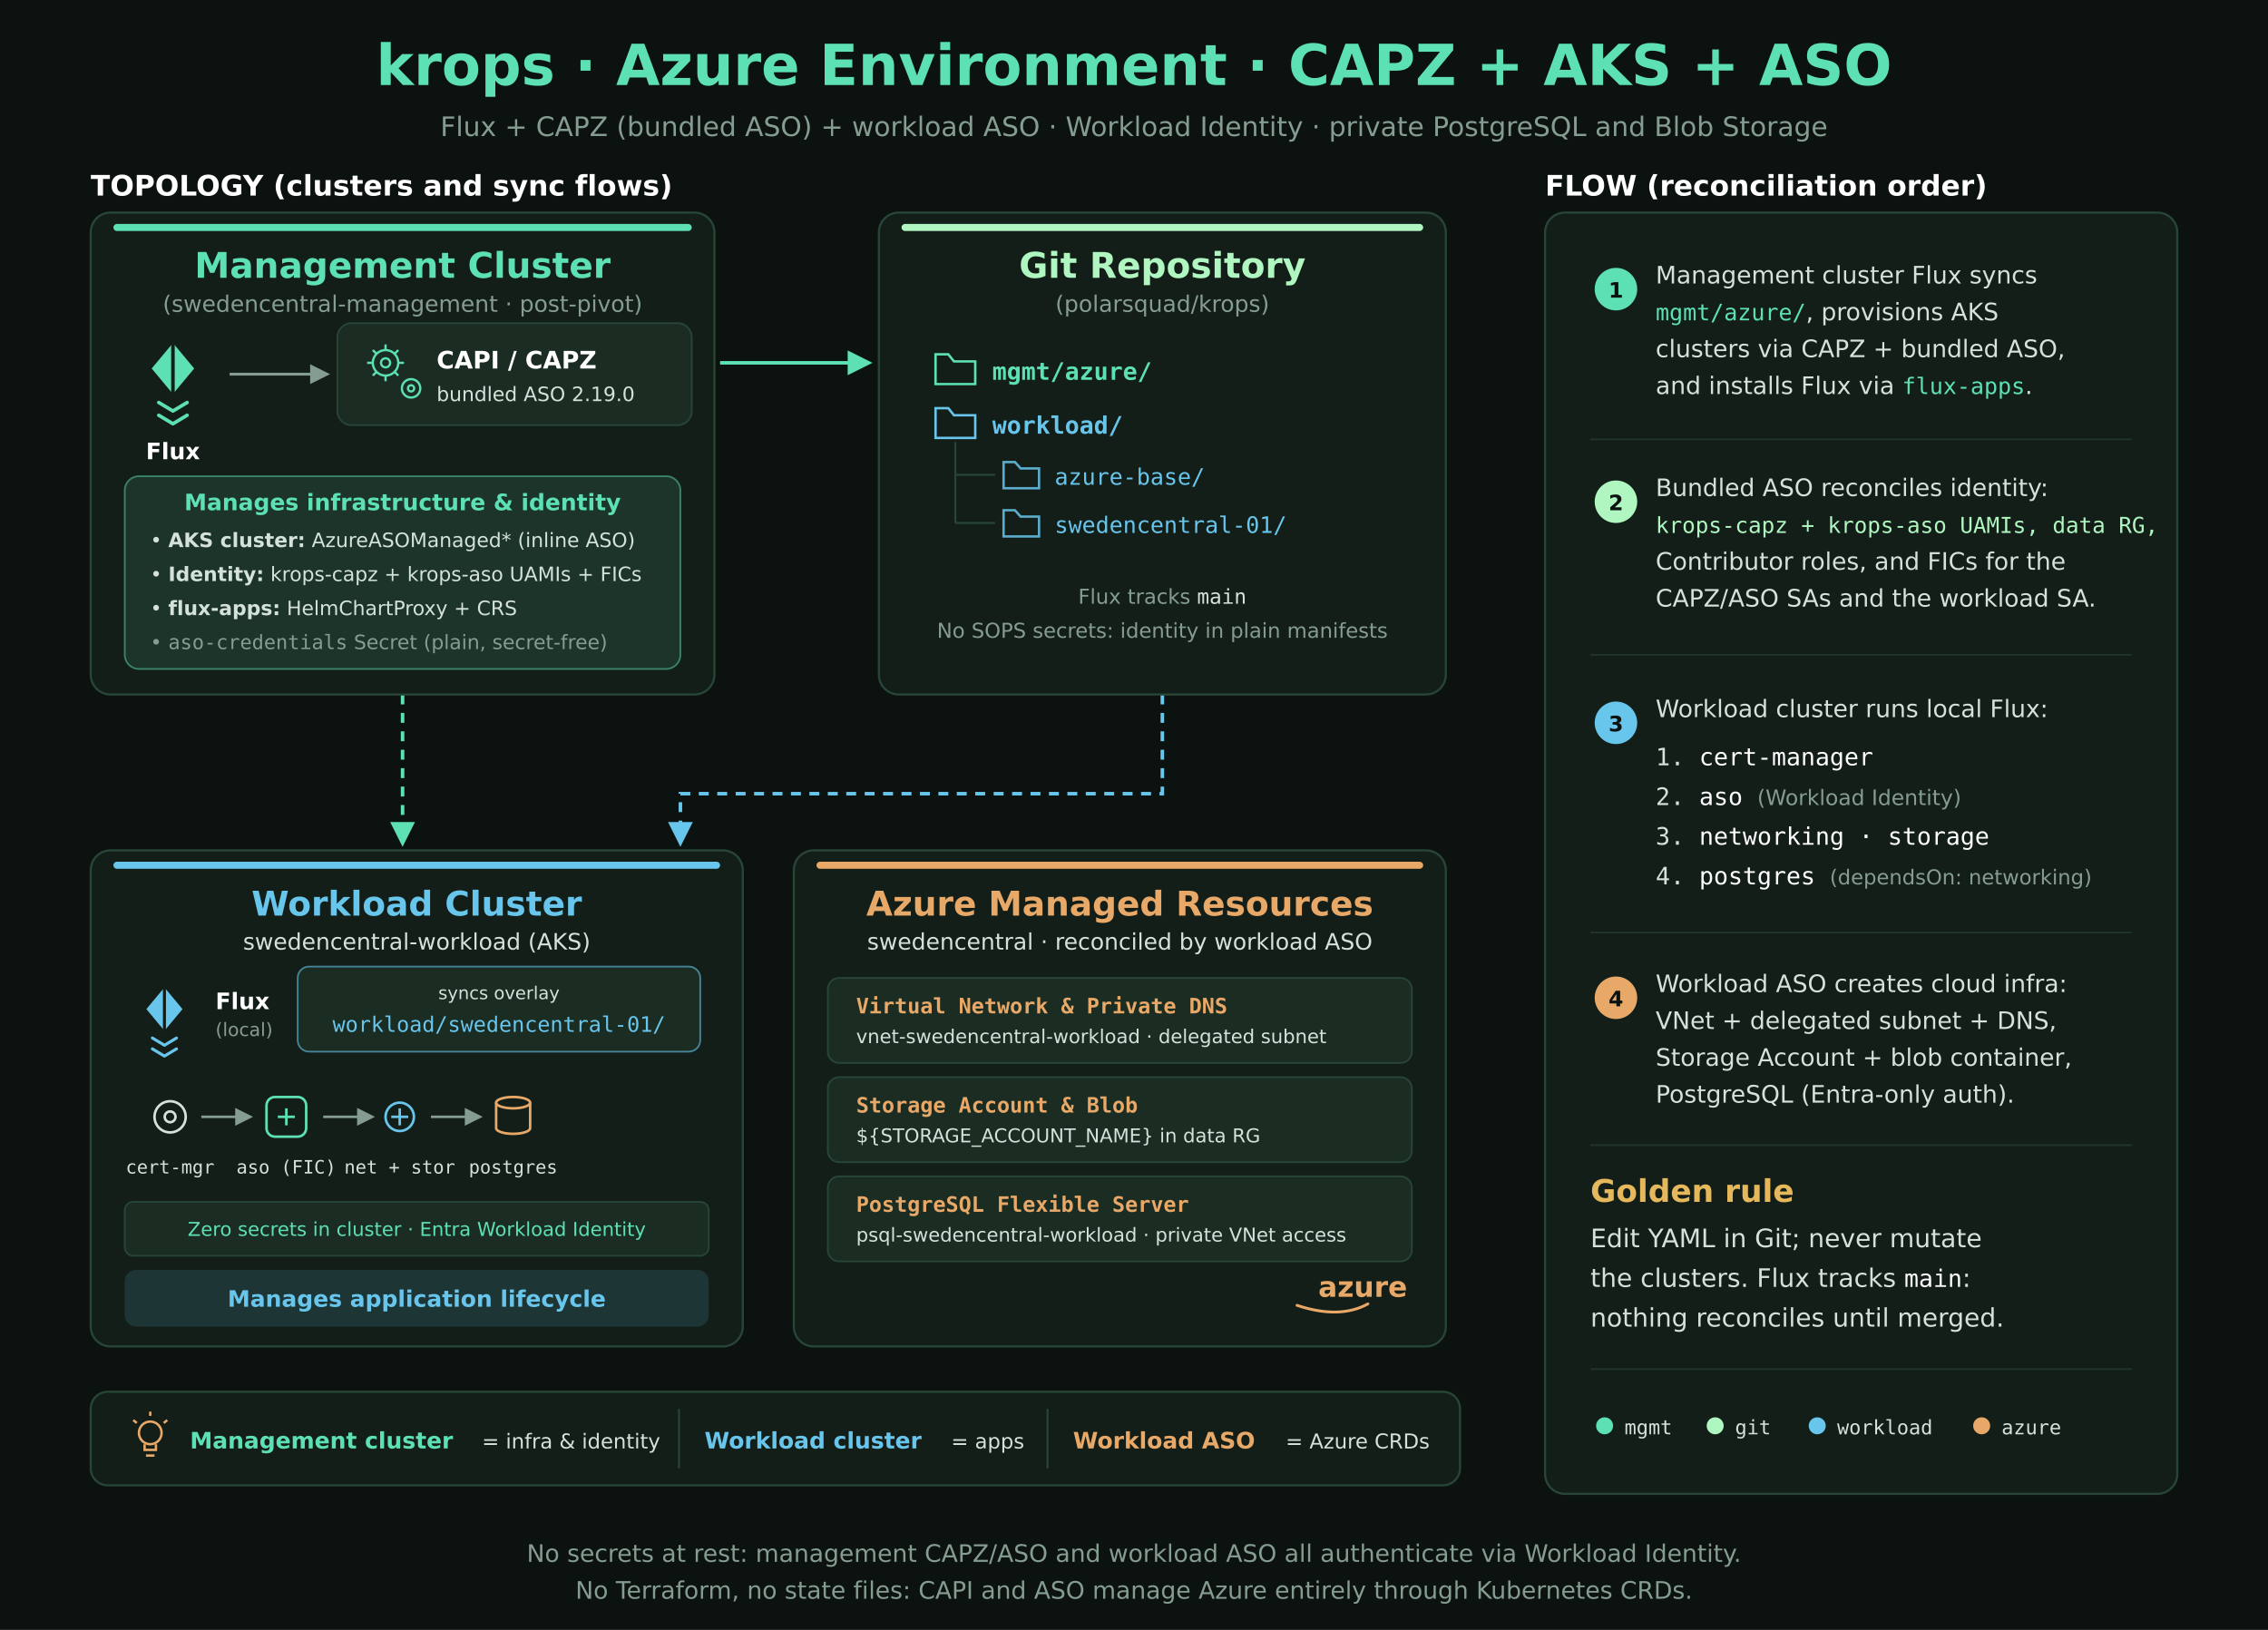
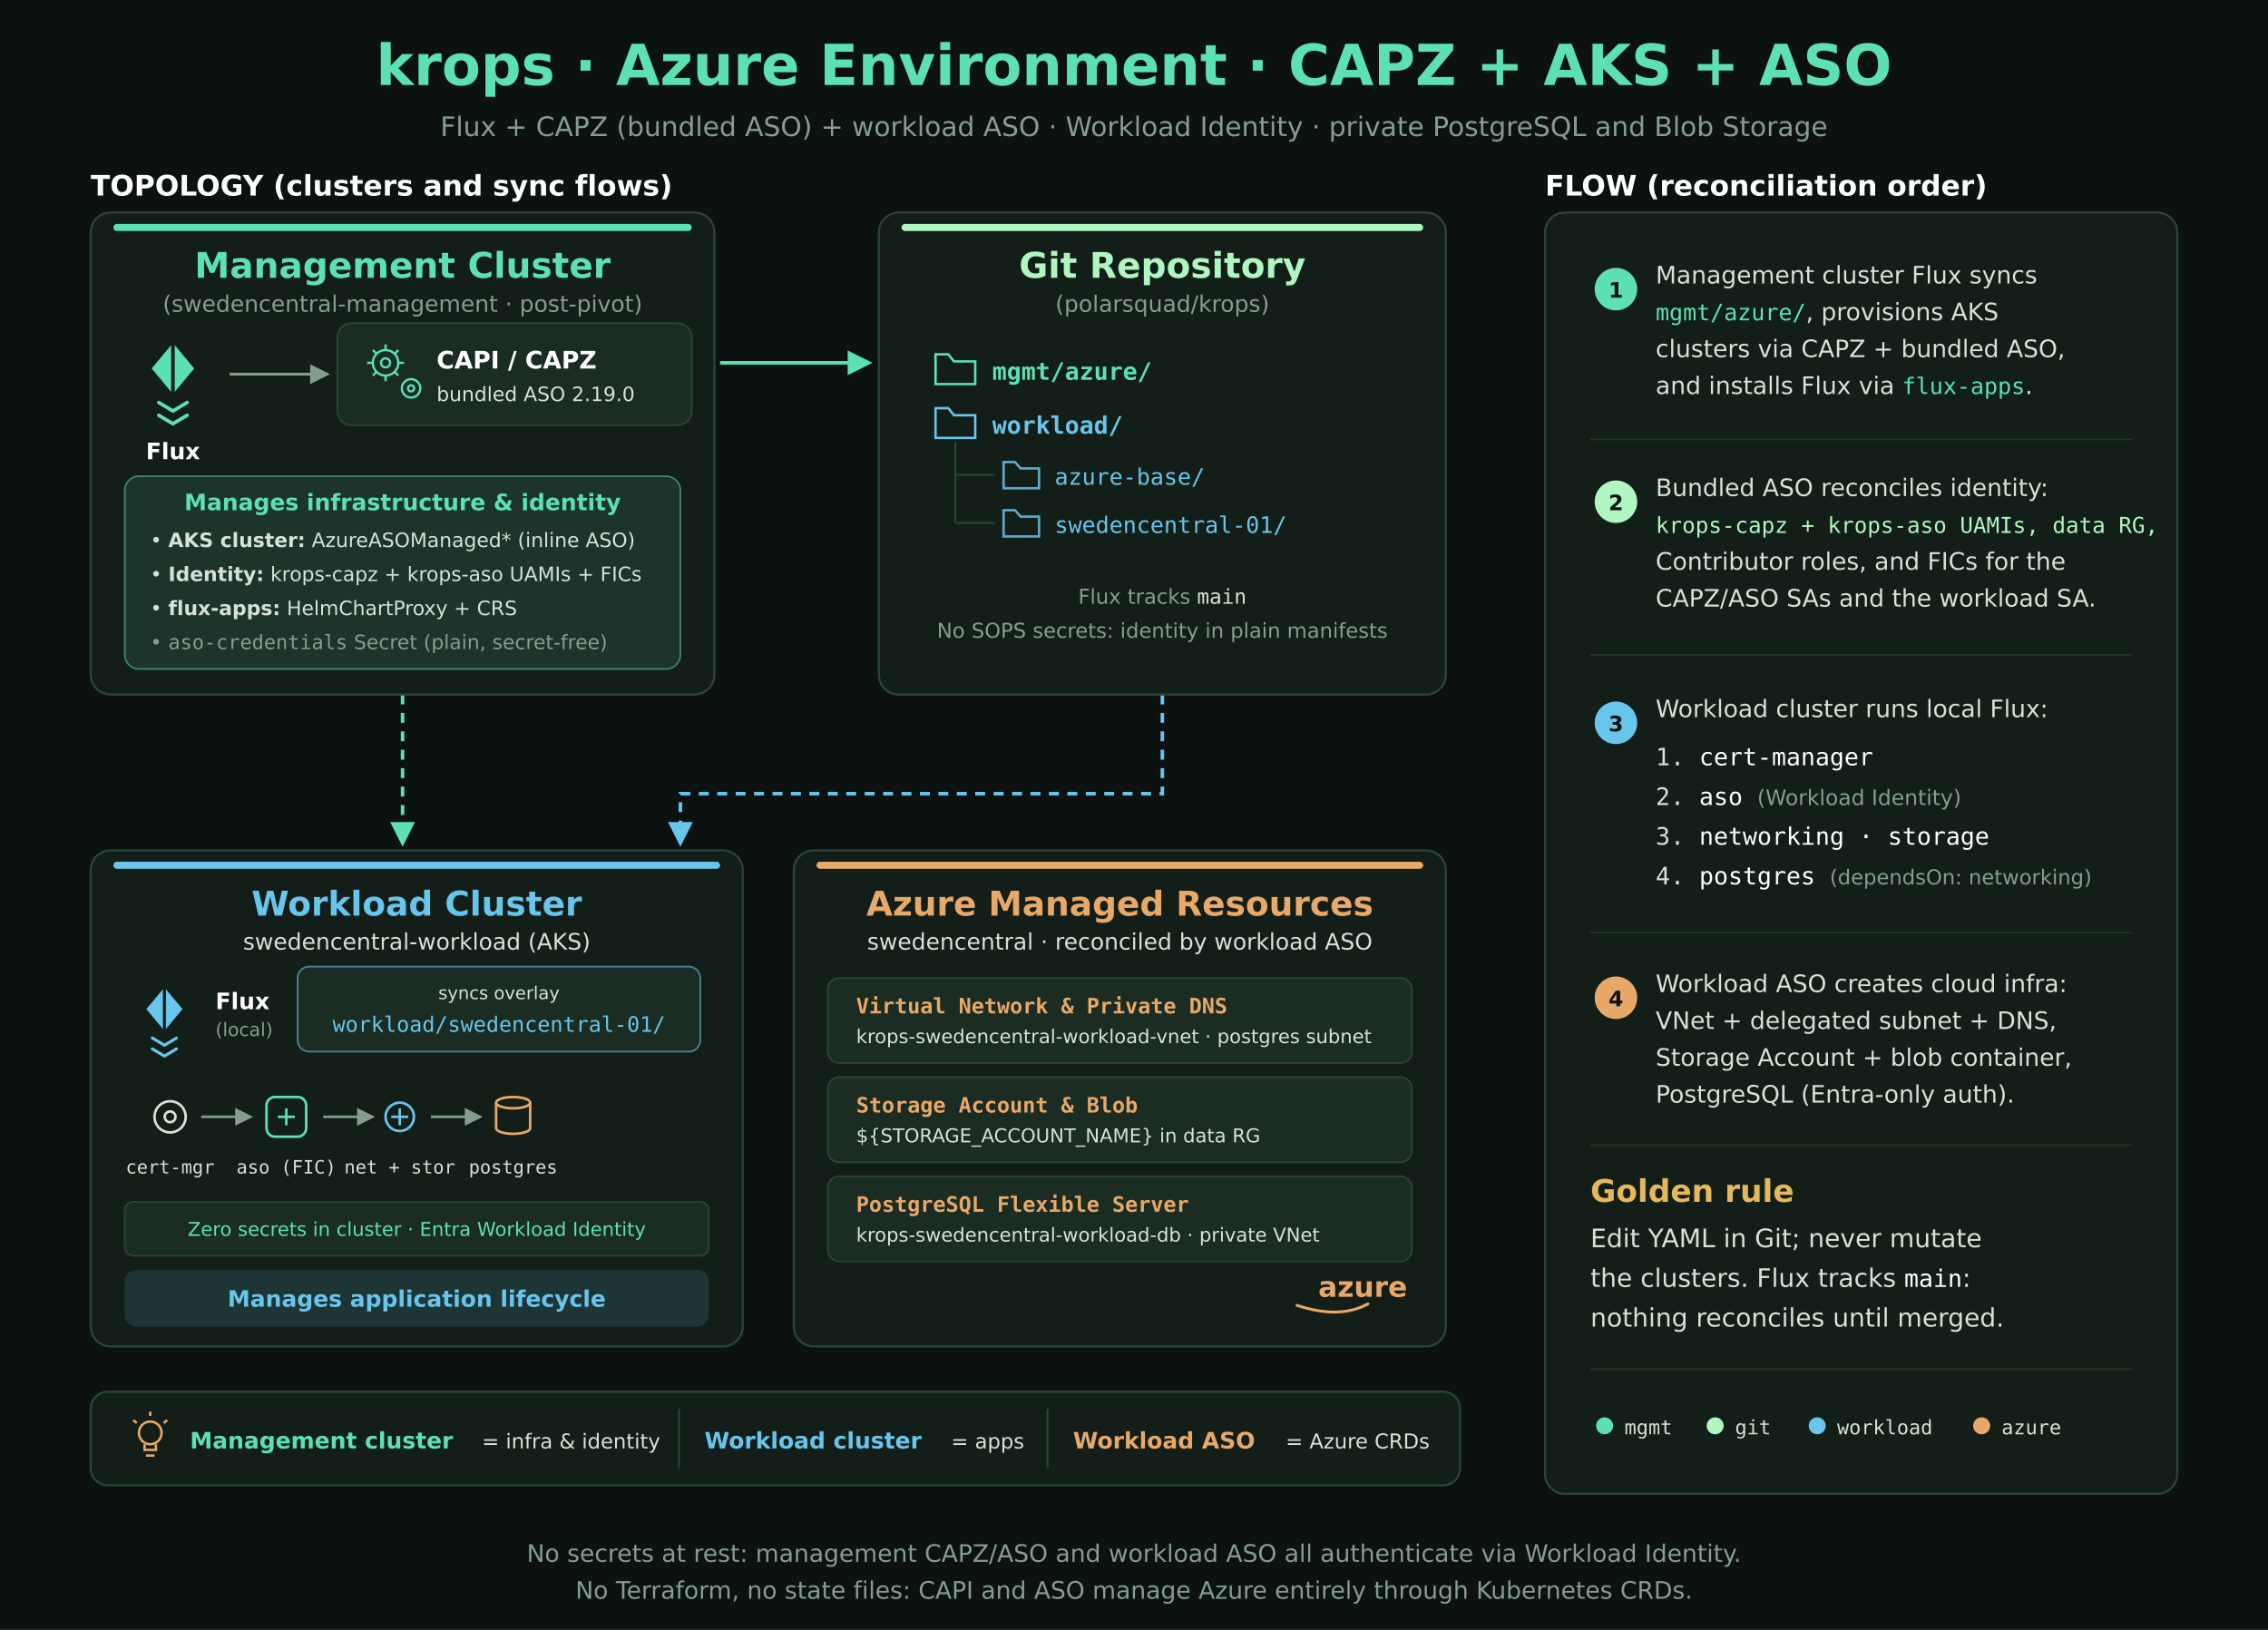
<svg xmlns="http://www.w3.org/2000/svg" width="1600" height="1150" viewBox="0 0 1600 1150">
  <defs>
    <marker id="arrow-teal" viewBox="0 0 10 10" refX="8" refY="5" markerWidth="7" markerHeight="7" orient="auto-start-reverse">
      <path d="M0,0 L10,5 L0,10 z" fill="#5CE0B4" />
    </marker>
    <marker id="arrow-gray" viewBox="0 0 10 10" refX="8" refY="5" markerWidth="7" markerHeight="7" orient="auto-start-reverse">
      <path d="M0,0 L10,5 L0,10 z" fill="#859D91" />
    </marker>
    <marker id="arrow-purple" viewBox="0 0 10 10" refX="8" refY="5" markerWidth="7" markerHeight="7" orient="auto-start-reverse">
      <path d="M0,0 L10,5 L0,10 z" fill="#B0F6C0" />
    </marker>
    <marker id="arrow-blue" viewBox="0 0 10 10" refX="8" refY="5" markerWidth="7" markerHeight="7" orient="auto-start-reverse">
      <path d="M0,0 L10,5 L0,10 z" fill="#68C5EB" />
    </marker>
    <marker id="arrow-amber" viewBox="0 0 10 10" refX="8" refY="5" markerWidth="7" markerHeight="7" orient="auto-start-reverse">
      <path d="M0,0 L10,5 L0,10 z" fill="#E8A868" />
    </marker>
  </defs>
  <rect width="1600" height="1150" fill="#0C120F" />
  <text x="800" y="60" text-anchor="middle" font-family="DejaVu Sans" font-size="40" font-weight="bold" fill="#5CE0B4">krops · Azure Environment · CAPZ + AKS + ASO</text>
  <text x="800" y="96" text-anchor="middle" font-family="DejaVu Sans" font-size="19" fill="#859D91">Flux + CAPZ (bundled ASO) + workload ASO · Workload Identity · private PostgreSQL and Blob Storage</text>
  <text x="64" y="138" font-family="DejaVu Sans" font-size="20" font-weight="bold" fill="#FFFFFF">TOPOLOGY (clusters and sync flows)</text>
  <text x="1090" y="138" font-family="DejaVu Sans" font-size="20" font-weight="bold" fill="#FFFFFF">FLOW (reconciliation order)</text>
  <line x1="508" y1="256" x2="612" y2="256" stroke="#5CE0B4" stroke-width="2.5" marker-end="url(#arrow-teal)" />
  <path d="M284,490 V594" fill="none" stroke="#5CE0B4" stroke-width="2.5" stroke-dasharray="7,6" marker-end="url(#arrow-teal)" />
  <path d="M820,490 V560 H480 V594" fill="none" stroke="#68C5EB" stroke-width="2.5" stroke-dasharray="7,6" marker-end="url(#arrow-blue)" />
  <rect x="64" y="150" width="440" height="340" rx="14" fill="#131E18" stroke="#284637" stroke-width="1.5" />
  <rect x="80" y="158" width="408" height="5" rx="2.5" fill="#5CE0B4" />
  <text x="284" y="196" text-anchor="middle" font-family="DejaVu Sans" font-size="25" font-weight="bold" fill="#5CE0B4">Management Cluster</text>
  <text x="284" y="220" text-anchor="middle" font-family="DejaVu Sans" font-size="16" fill="#859D91">(swedencentral-management · post-pivot)</text>
  <g transform="translate(122,260)">
    <path d="M0,-18 L15,0 L0,18 L-15,0 Z" fill="#5CE0B4" />
    <line x1="0" y1="-18" x2="0" y2="18" stroke="#131E18" stroke-width="2.5" />
    <path d="M-10,24 L0,30 L10,24" fill="none" stroke="#5CE0B4" stroke-width="2.5" stroke-linecap="round" stroke-linejoin="round" />
    <path d="M-10,33 L0,39 L10,33" fill="none" stroke="#5CE0B4" stroke-width="2.5" stroke-linecap="round" stroke-linejoin="round" />
  </g>
  <text x="122" y="324" text-anchor="middle" font-family="DejaVu Sans" font-size="16" font-weight="bold" fill="#FFFFFF">Flux</text>
  <line x1="162" y1="264" x2="230" y2="264" stroke="#859D91" stroke-width="2" marker-end="url(#arrow-gray)" />
  <rect x="238" y="228" width="250" height="72" rx="10" fill="#1B2C23" stroke="#284637" stroke-width="1.2" />
  <g stroke="#5CE0B4" stroke-width="1.6" fill="none">
    <circle cx="272" cy="256" r="9" />
    <circle cx="272" cy="256" r="3.2" />
    <g>
      <line x1="272" y1="243" x2="272" y2="247" />
      <line x1="272" y1="265" x2="272" y2="269" />
      <line x1="259" y1="256" x2="263" y2="256" />
      <line x1="281" y1="256" x2="285" y2="256" />
      <line x1="263" y1="247" x2="266" y2="250" />
      <line x1="278" y1="262" x2="281" y2="265" />
      <line x1="263" y1="265" x2="266" y2="262" />
      <line x1="278" y1="250" x2="281" y2="247" />
    </g>
    <circle cx="290" cy="274" r="6.5" />
    <circle cx="290" cy="274" r="2.2" />
  </g>
  <text x="308" y="260" font-family="DejaVu Sans" font-size="17" font-weight="bold" fill="#FFFFFF">CAPI / CAPZ</text>
  <text x="308" y="283" font-family="DejaVu Sans" font-size="14" fill="#D4E2DA">bundled ASO 2.19.0</text>
  <rect x="88" y="336" width="392" height="136" rx="10" fill="#5CE0B4" fill-opacity="0.12" stroke="#5CE0B4" stroke-opacity="0.5" stroke-width="1.2" />
  <text x="284" y="360" text-anchor="middle" font-family="DejaVu Sans" font-size="16" font-weight="bold" fill="#5CE0B4">Manages infrastructure &amp; identity</text>
  <text x="106" y="386" font-family="DejaVu Sans" font-size="14" fill="#D4E2DA">• <tspan font-weight="bold">AKS cluster:</tspan> AzureASOManaged* (inline ASO)</text>
  <text x="106" y="410" font-family="DejaVu Sans" font-size="14" fill="#D4E2DA">• <tspan font-weight="bold">Identity:</tspan> krops-capz + krops-aso UAMIs + FICs</text>
  <text x="106" y="434" font-family="DejaVu Sans" font-size="14" fill="#D4E2DA">• <tspan font-weight="bold">flux-apps:</tspan> HelmChartProxy + CRS</text>
  <text x="106" y="458" font-family="DejaVu Sans" font-size="14" fill="#859D91">• <tspan font-family="DejaVu Sans Mono">aso-credentials</tspan> Secret (plain, secret-free)</text>
  <rect x="620" y="150" width="400" height="340" rx="14" fill="#131E18" stroke="#284637" stroke-width="1.5" />
  <rect x="636" y="158" width="368" height="5" rx="2.5" fill="#B0F6C0" />
  <text x="820" y="196" text-anchor="middle" font-family="DejaVu Sans" font-size="25" font-weight="bold" fill="#B0F6C0">Git Repository</text>
  <text x="820" y="220" text-anchor="middle" font-family="DejaVu Sans" font-size="16" fill="#859D91">(polarsquad/krops)</text>
  <g fill="none" stroke-width="1.7">
    <path d="M660,250 h9 l4,5 h15 v16 h-28 z" stroke="#5CE0B4" />
    <path d="M660,288 h9 l4,5 h15 v16 h-28 z" stroke="#68C5EB" />
    <path d="M708,326 h8 l4,4.5 h13 v14 h-25 z" stroke="#68C5EB" stroke-opacity="0.85" />
    <path d="M708,360 h8 l4,4.5 h13 v14 h-25 z" stroke="#68C5EB" stroke-opacity="0.85" />
  </g>
  <g stroke="#284637" stroke-width="1.4" fill="none">
    <path d="M674,312 V369 M674,335 h28 M674,369 h28" />
  </g>
  <text x="700" y="268" font-family="DejaVu Sans Mono" font-size="17" font-weight="bold" fill="#5CE0B4">mgmt/azure/</text>
  <text x="700" y="306" font-family="DejaVu Sans Mono" font-size="17" font-weight="bold" fill="#68C5EB">workload/</text>
  <text x="744" y="342" font-family="DejaVu Sans Mono" font-size="16" fill="#68C5EB">azure-base/</text>
  <text x="744" y="376" font-family="DejaVu Sans Mono" font-size="16" fill="#68C5EB">swedencentral-01/</text>
  <text x="820" y="426" text-anchor="middle" font-family="DejaVu Sans" font-size="14.5" fill="#859D91">Flux tracks <tspan font-family="DejaVu Sans Mono" fill="#D4E2DA">main</tspan>
  </text>
  <text x="820" y="450" text-anchor="middle" font-family="DejaVu Sans" font-size="14.5" fill="#859D91">No SOPS secrets: identity in plain manifests</text>
  <rect x="64" y="600" width="460" height="350" rx="14" fill="#131E18" stroke="#284637" stroke-width="1.5" />
  <rect x="80" y="608" width="428" height="5" rx="2.5" fill="#68C5EB" />
  <text x="294" y="646" text-anchor="middle" font-family="DejaVu Sans" font-size="24" font-weight="bold" fill="#68C5EB">Workload Cluster</text>
  <text x="294" y="670" text-anchor="middle" font-family="DejaVu Sans" font-size="16" fill="#D4E2DA">swedencentral-workload (AKS)</text>
  <g transform="translate(116,712) scale(0.85)">
    <path d="M0,-18 L15,0 L0,18 L-15,0 Z" fill="#68C5EB" />
    <line x1="0" y1="-18" x2="0" y2="18" stroke="#131E18" stroke-width="2.5" />
    <path d="M-10,24 L0,30 L10,24" fill="none" stroke="#68C5EB" stroke-width="2.5" stroke-linecap="round" stroke-linejoin="round" />
    <path d="M-10,33 L0,39 L10,33" fill="none" stroke="#68C5EB" stroke-width="2.5" stroke-linecap="round" stroke-linejoin="round" />
  </g>
  <text x="152" y="712" font-family="DejaVu Sans" font-size="16" font-weight="bold" fill="#FFFFFF">Flux</text>
  <text x="152" y="731" font-family="DejaVu Sans" font-size="13" fill="#859D91">(local)</text>
  <rect x="210" y="682" width="284" height="60" rx="8" fill="#1B2C23" stroke="#68C5EB" stroke-opacity="0.6" stroke-width="1.2" />
  <text x="352" y="705" text-anchor="middle" font-family="DejaVu Sans" font-size="12.5" fill="#D4E2DA">syncs overlay</text>
  <text x="352" y="728" text-anchor="middle" font-family="DejaVu Sans Mono" font-size="15" fill="#68C5EB">workload/swedencentral-01/</text>
  <g stroke="#D4E2DA" stroke-width="1.8" fill="none">
    <circle cx="120" cy="788" r="11" />
    <circle cx="120" cy="788" r="3.8" />
  </g>
  <line x1="142" y1="788" x2="176" y2="788" stroke="#859D91" stroke-width="1.8" marker-end="url(#arrow-gray)" />
  <g stroke="#5CE0B4" stroke-width="1.8" fill="none">
    <rect x="188" y="774" width="28" height="28" rx="6" />
    <path d="M196,788 h12 M202,782 v12" />
  </g>
  <line x1="228" y1="788" x2="262" y2="788" stroke="#859D91" stroke-width="1.8" marker-end="url(#arrow-gray)" />
  <g stroke="#68C5EB" stroke-width="1.8" fill="none">
    <circle cx="282" cy="788" r="10" />
    <path d="M276,788 h12 M282,782 v12" />
  </g>
  <line x1="304" y1="788" x2="338" y2="788" stroke="#859D91" stroke-width="1.8" marker-end="url(#arrow-gray)" />
  <g stroke="#E8A868" stroke-width="1.8" fill="none">
    <ellipse cx="362" cy="778" rx="12" ry="4" />
    <path d="M350,778 v18 a12,4 0 0 0 24,0 v-18" />
  </g>
  <text x="120" y="828" text-anchor="middle" font-family="DejaVu Sans Mono" font-size="13" fill="#D4E2DA">cert-mgr</text>
  <text x="202" y="828" text-anchor="middle" font-family="DejaVu Sans Mono" font-size="13" fill="#D4E2DA">aso (FIC)</text>
  <text x="282" y="828" text-anchor="middle" font-family="DejaVu Sans Mono" font-size="13" fill="#D4E2DA">net + stor</text>
  <text x="362" y="828" text-anchor="middle" font-family="DejaVu Sans Mono" font-size="13" fill="#D4E2DA">postgres</text>
  <rect x="88" y="848" width="412" height="38" rx="6" fill="#1B2C23" stroke="#284637" stroke-width="1.2" />
  <text x="294" y="872" text-anchor="middle" font-family="DejaVu Sans" font-size="13.5" fill="#5CE0B4">Zero secrets in cluster · Entra Workload Identity</text>
  <rect x="88" y="896" width="412" height="40" rx="8" fill="#68C5EB" fill-opacity="0.14" />
  <text x="294" y="922" text-anchor="middle" font-family="DejaVu Sans" font-size="16" font-weight="bold" fill="#68C5EB">Manages application lifecycle</text>
  <rect x="560" y="600" width="460" height="350" rx="14" fill="#131E18" stroke="#284637" stroke-width="1.5" />
  <rect x="576" y="608" width="428" height="5" rx="2.5" fill="#E8A868" />
  <text x="790" y="646" text-anchor="middle" font-family="DejaVu Sans" font-size="24" font-weight="bold" fill="#E8A868">Azure Managed Resources</text>
  <text x="790" y="670" text-anchor="middle" font-family="DejaVu Sans" font-size="16" fill="#D4E2DA">swedencentral · reconciled by workload ASO</text>
  <rect x="584" y="690" width="412" height="60" rx="8" fill="#1B2C23" stroke="#284637" stroke-width="1.2" />
  <text x="604" y="715" font-family="DejaVu Sans Mono" font-size="15" font-weight="bold" fill="#E8A868">Virtual Network &amp; Private DNS</text>
-   <text x="604" y="736" font-family="DejaVu Sans" font-size="13.5" fill="#D4E2DA">vnet-swedencentral-workload · delegated subnet</text>
+   <text x="604" y="736" font-family="DejaVu Sans" font-size="13.5" fill="#D4E2DA">krops-swedencentral-workload-vnet · postgres subnet</text>
  <rect x="584" y="760" width="412" height="60" rx="8" fill="#1B2C23" stroke="#284637" stroke-width="1.2" />
  <text x="604" y="785" font-family="DejaVu Sans Mono" font-size="15" font-weight="bold" fill="#E8A868">Storage Account &amp; Blob</text>
  <text x="604" y="806" font-family="DejaVu Sans" font-size="13.5" fill="#D4E2DA">${STORAGE_ACCOUNT_NAME} in data RG</text>
  <rect x="584" y="830" width="412" height="60" rx="8" fill="#1B2C23" stroke="#284637" stroke-width="1.2" />
  <text x="604" y="855" font-family="DejaVu Sans Mono" font-size="15" font-weight="bold" fill="#E8A868">PostgreSQL Flexible Server</text>
-   <text x="604" y="876" font-family="DejaVu Sans" font-size="13.5" fill="#D4E2DA">psql-swedencentral-workload · private VNet access</text>
+   <text x="604" y="876" font-family="DejaVu Sans" font-size="13.5" fill="#D4E2DA">krops-swedencentral-workload-db · private VNet</text>
  <g transform="translate(930, 915)">
    <text x="0" y="0" font-family="DejaVu Sans" font-size="20" font-weight="bold" fill="#E8A868">azure</text>
    <path d="M-15,6 Q15,16 35,5" fill="none" stroke="#E8A868" stroke-width="2" stroke-linecap="round" />
  </g>
  <rect x="64" y="982" width="966" height="66" rx="12" fill="#131E18" stroke="#284637" stroke-width="1.5" />
  <g stroke="#E8A868" stroke-width="1.7" fill="none">
    <circle cx="106" cy="1011" r="8" />
    <path d="M102,1019 v4 h8 v-4 M103,1027 h6" />
    <line x1="106" y1="996" x2="106" y2="999" />
    <line x1="94" y1="1002" x2="96.5" y2="1004" />
    <line x1="118" y1="1002" x2="115.5" y2="1004" />
  </g>
  <text x="134" y="1022" font-family="DejaVu Sans" font-size="16" font-weight="bold" fill="#5CE0B4">Management cluster</text>
  <text x="340" y="1022" font-family="DejaVu Sans" font-size="14.5" fill="#D4E2DA">= infra &amp; identity</text>
  <line x1="479" y1="994" x2="479" y2="1036" stroke="#284637" stroke-width="1.4" />
  <text x="497" y="1022" font-family="DejaVu Sans" font-size="16" font-weight="bold" fill="#68C5EB">Workload cluster</text>
  <text x="671" y="1022" font-family="DejaVu Sans" font-size="14.5" fill="#D4E2DA">= apps</text>
  <line x1="739" y1="994" x2="739" y2="1036" stroke="#284637" stroke-width="1.4" />
  <text x="757" y="1022" font-family="DejaVu Sans" font-size="16" font-weight="bold" fill="#E8A868">Workload ASO</text>
  <text x="907" y="1022" font-family="DejaVu Sans" font-size="14.5" fill="#D4E2DA">= Azure CRDs</text>
  <rect x="1090" y="150" width="446" height="904" rx="14" fill="#131E18" stroke="#284637" stroke-width="1.5" />
  <circle cx="1140" cy="204" r="15" fill="#5CE0B4" />
  <text x="1140" y="210" text-anchor="middle" font-family="DejaVu Sans" font-size="15" font-weight="bold" fill="#0C120F">1</text>
  <text x="1168" y="200" font-family="DejaVu Sans" font-size="17" fill="#D4E2DA">Management cluster Flux syncs</text>
  <text x="1168" y="226" font-family="DejaVu Sans Mono" font-size="16" fill="#5CE0B4">mgmt/azure/<tspan font-family="DejaVu Sans" font-size="17" fill="#D4E2DA">, provisions AKS</tspan>
  </text>
  <text x="1168" y="252" font-family="DejaVu Sans" font-size="17" fill="#D4E2DA">clusters via CAPZ + bundled ASO,</text>
  <text x="1168" y="278" font-family="DejaVu Sans" font-size="17" fill="#D4E2DA">and installs Flux via <tspan font-family="DejaVu Sans Mono" font-size="16" fill="#5CE0B4">flux-apps</tspan>.</text>
  <line x1="1122" y1="310" x2="1504" y2="310" stroke="#1F362A" stroke-width="1.2" />
  <circle cx="1140" cy="354" r="15" fill="#B0F6C0" />
  <text x="1140" y="360" text-anchor="middle" font-family="DejaVu Sans" font-size="15" font-weight="bold" fill="#0C120F">2</text>
  <text x="1168" y="350" font-family="DejaVu Sans" font-size="17" fill="#D4E2DA">Bundled ASO reconciles identity:</text>
  <text x="1168" y="376" font-family="DejaVu Sans Mono" font-size="15.5" fill="#B0F6C0">krops-capz + krops-aso UAMIs, data RG,</text>
  <text x="1168" y="402" font-family="DejaVu Sans" font-size="17" fill="#D4E2DA">Contributor roles, and FICs for the</text>
  <text x="1168" y="428" font-family="DejaVu Sans" font-size="17" fill="#D4E2DA">CAPZ/ASO SAs and the workload SA.</text>
  <line x1="1122" y1="462" x2="1504" y2="462" stroke="#1F362A" stroke-width="1.2" />
  <circle cx="1140" cy="510" r="15" fill="#68C5EB" />
  <text x="1140" y="516" text-anchor="middle" font-family="DejaVu Sans" font-size="15" font-weight="bold" fill="#0C120F">3</text>
  <text x="1168" y="506" font-family="DejaVu Sans" font-size="17" fill="#D4E2DA">Workload cluster runs local Flux:</text>
  <text x="1168" y="540" font-family="DejaVu Sans Mono" font-size="17" fill="#D4E2DA">1. <tspan fill="#FFFFFF">cert-manager</tspan>
  </text>
  <text x="1168" y="568" font-family="DejaVu Sans Mono" font-size="17" fill="#D4E2DA">2. <tspan fill="#FFFFFF">aso</tspan>
    <tspan font-family="DejaVu Sans" font-size="15" fill="#859D91">(Workload Identity)</tspan>
  </text>
  <text x="1168" y="596" font-family="DejaVu Sans Mono" font-size="17" fill="#D4E2DA">3. <tspan fill="#FFFFFF">networking · storage</tspan>
  </text>
  <text x="1168" y="624" font-family="DejaVu Sans Mono" font-size="17" fill="#D4E2DA">4. <tspan fill="#FFFFFF">postgres</tspan>
    <tspan font-family="DejaVu Sans" font-size="14.5" fill="#859D91">(dependsOn: networking)</tspan>
  </text>
  <line x1="1122" y1="658" x2="1504" y2="658" stroke="#1F362A" stroke-width="1.2" />
  <circle cx="1140" cy="704" r="15" fill="#E8A868" />
  <text x="1140" y="710" text-anchor="middle" font-family="DejaVu Sans" font-size="15" font-weight="bold" fill="#0C120F">4</text>
  <text x="1168" y="700" font-family="DejaVu Sans" font-size="17" fill="#D4E2DA">Workload ASO creates cloud infra:</text>
  <text x="1168" y="726" font-family="DejaVu Sans" font-size="17" fill="#D4E2DA">VNet + delegated subnet + DNS,</text>
  <text x="1168" y="752" font-family="DejaVu Sans" font-size="17" fill="#D4E2DA">Storage Account + blob container,</text>
  <text x="1168" y="778" font-family="DejaVu Sans" font-size="17" fill="#D4E2DA">PostgreSQL (Entra-only auth).</text>
  <line x1="1122" y1="808" x2="1504" y2="808" stroke="#1F362A" stroke-width="1.2" />
  <text x="1122" y="848" font-family="DejaVu Sans" font-size="22" font-weight="bold" fill="#E5B85C">Golden rule</text>
  <text x="1122" y="880" font-family="DejaVu Sans" font-size="18" fill="#D4E2DA">Edit YAML in Git; never mutate</text>
  <text x="1122" y="908" font-family="DejaVu Sans" font-size="18" fill="#D4E2DA">the clusters. Flux tracks <tspan font-family="DejaVu Sans Mono" font-size="17" fill="#FFFFFF">main</tspan>:</text>
  <text x="1122" y="936" font-family="DejaVu Sans" font-size="18" fill="#D4E2DA">nothing reconciles until merged.</text>
  <line x1="1122" y1="966" x2="1504" y2="966" stroke="#1F362A" stroke-width="1.2" />
  <circle cx="1132" cy="1006" r="6" fill="#5CE0B4" />
  <text x="1146" y="1012" font-family="DejaVu Sans Mono" font-size="14" fill="#D4E2DA">mgmt</text>
  <circle cx="1210" cy="1006" r="6" fill="#B0F6C0" />
  <text x="1224" y="1012" font-family="DejaVu Sans Mono" font-size="14" fill="#D4E2DA">git</text>
  <circle cx="1282" cy="1006" r="6" fill="#68C5EB" />
  <text x="1296" y="1012" font-family="DejaVu Sans Mono" font-size="14" fill="#D4E2DA">workload</text>
  <circle cx="1398" cy="1006" r="6" fill="#E8A868" />
  <text x="1412" y="1012" font-family="DejaVu Sans Mono" font-size="14" fill="#D4E2DA">azure</text>
  <text x="800" y="1102" text-anchor="middle" font-family="DejaVu Sans" font-size="17" fill="#859D91">No secrets at rest: management CAPZ/ASO and workload ASO all authenticate via Workload Identity.</text>
  <text x="800" y="1128" text-anchor="middle" font-family="DejaVu Sans" font-size="17" fill="#859D91">No Terraform, no state files: CAPI and ASO manage Azure entirely through Kubernetes CRDs.</text>
</svg>
